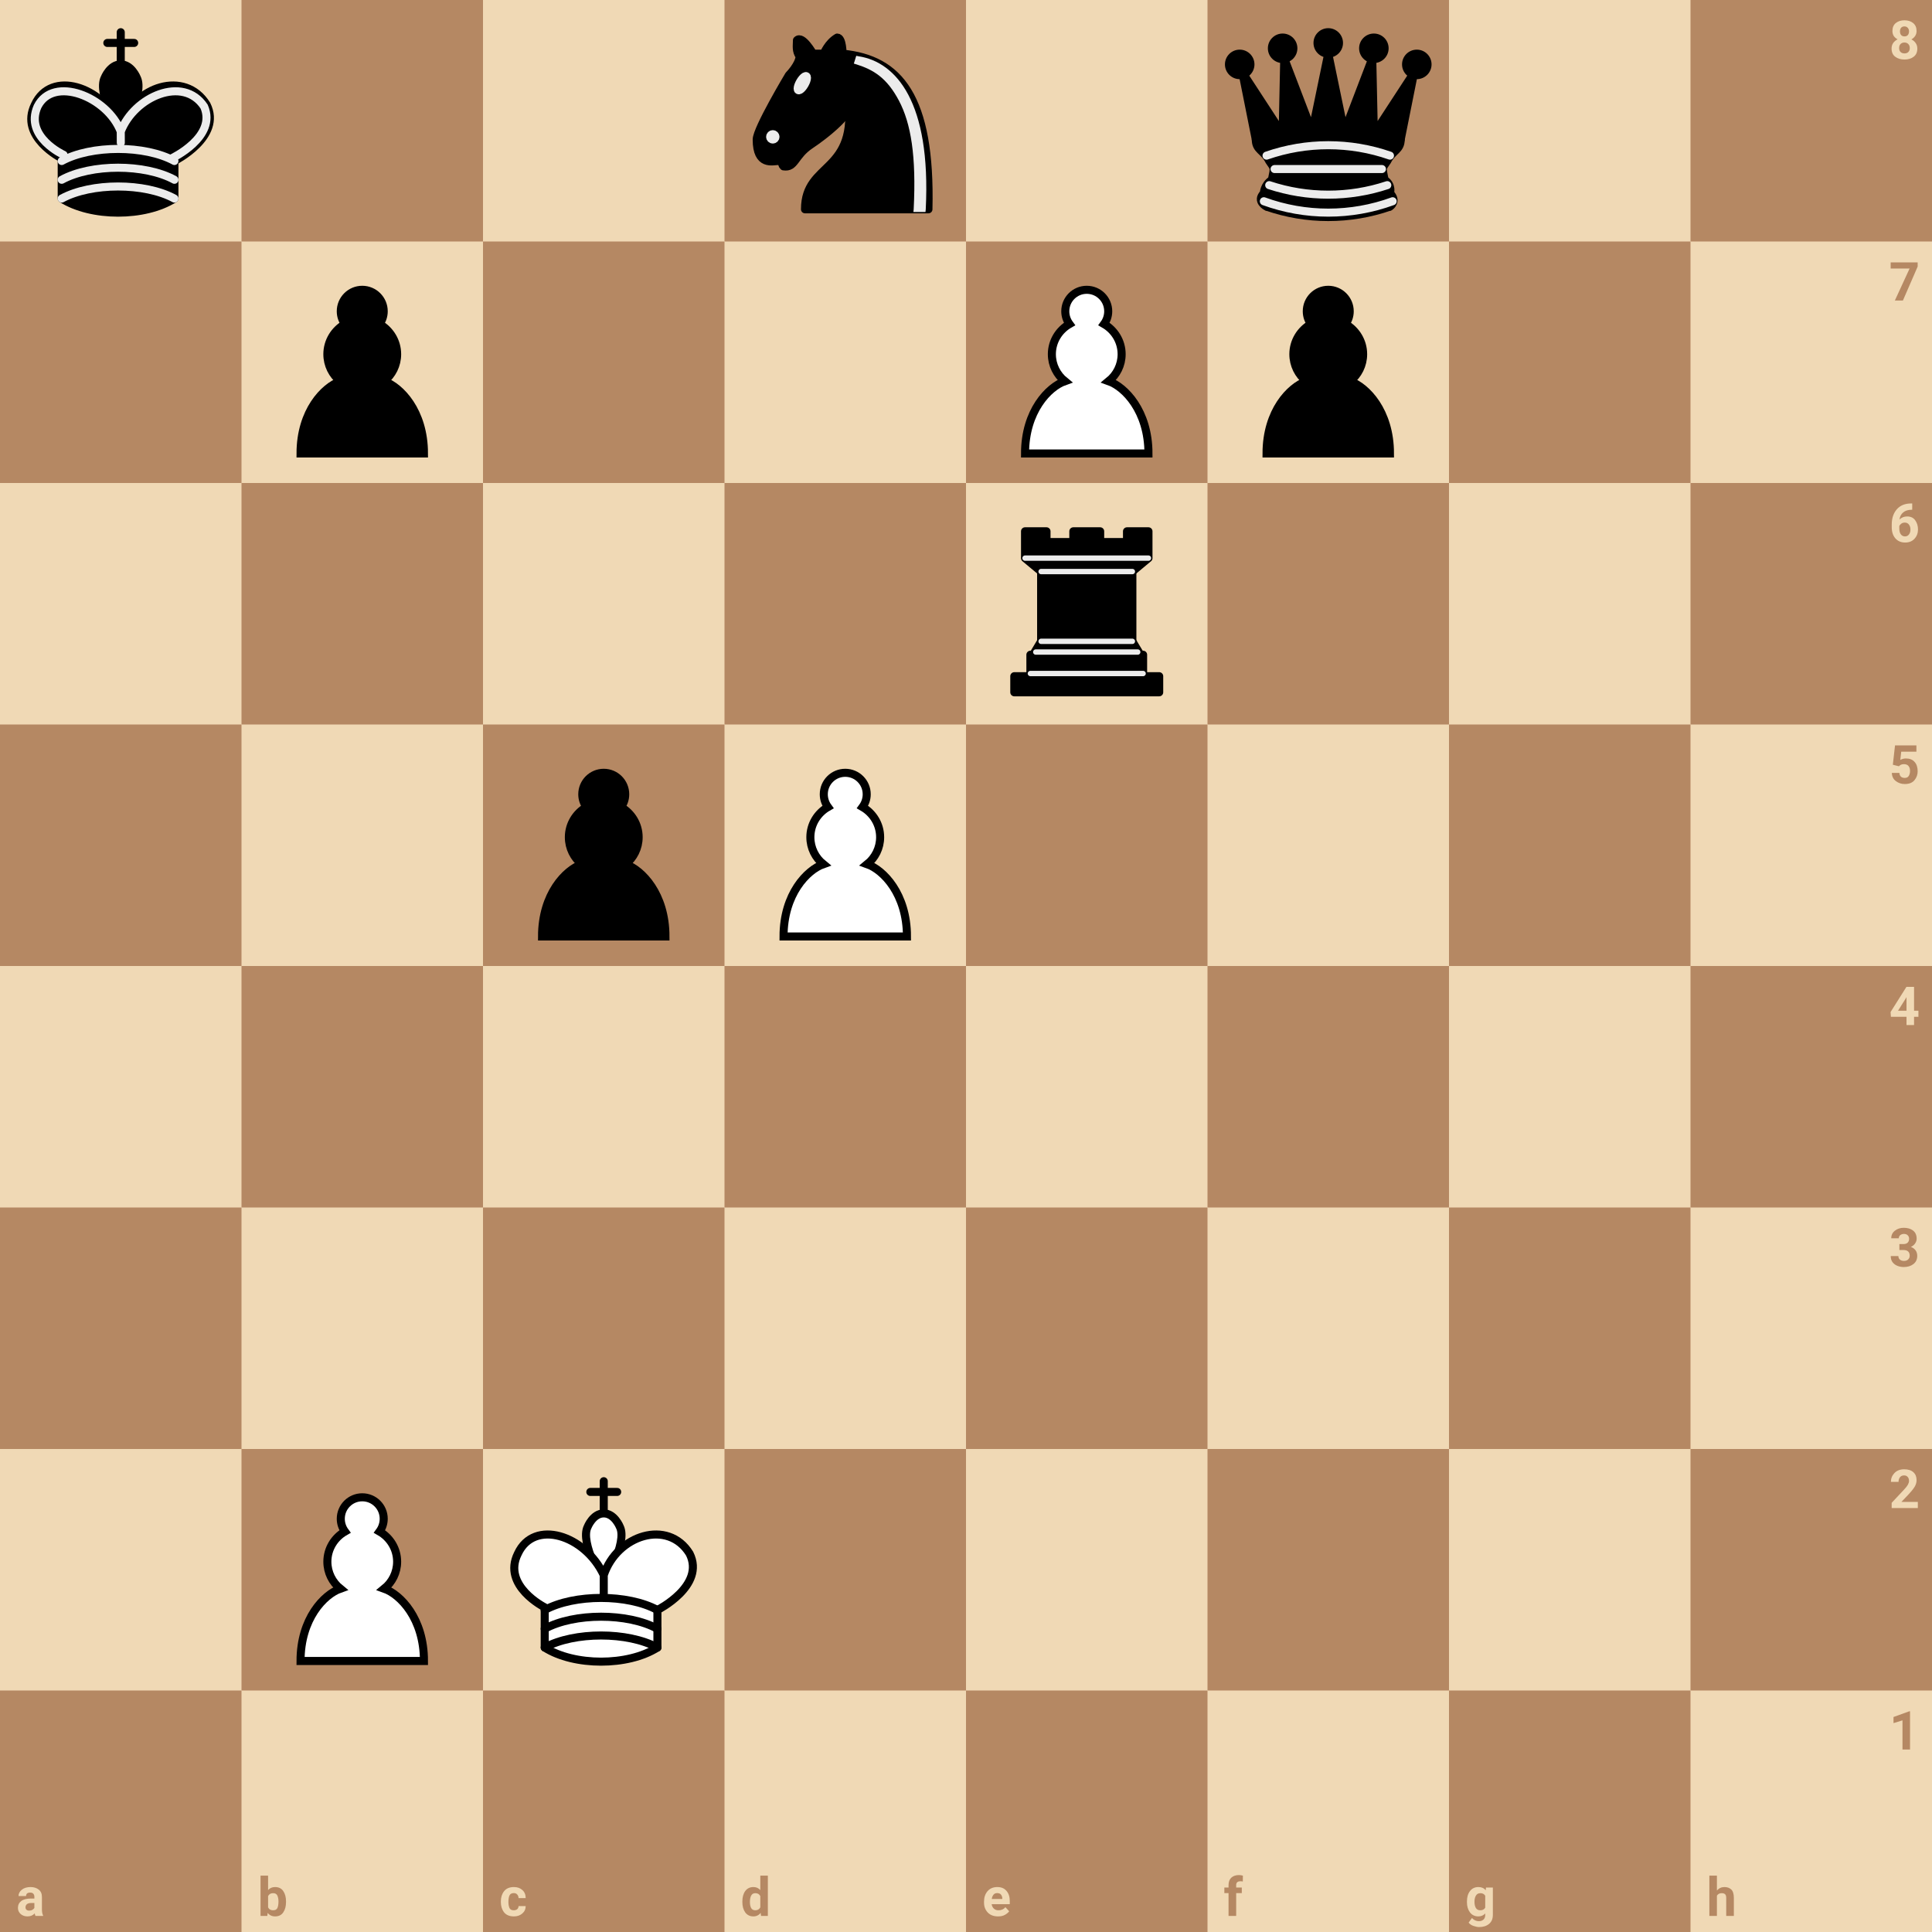
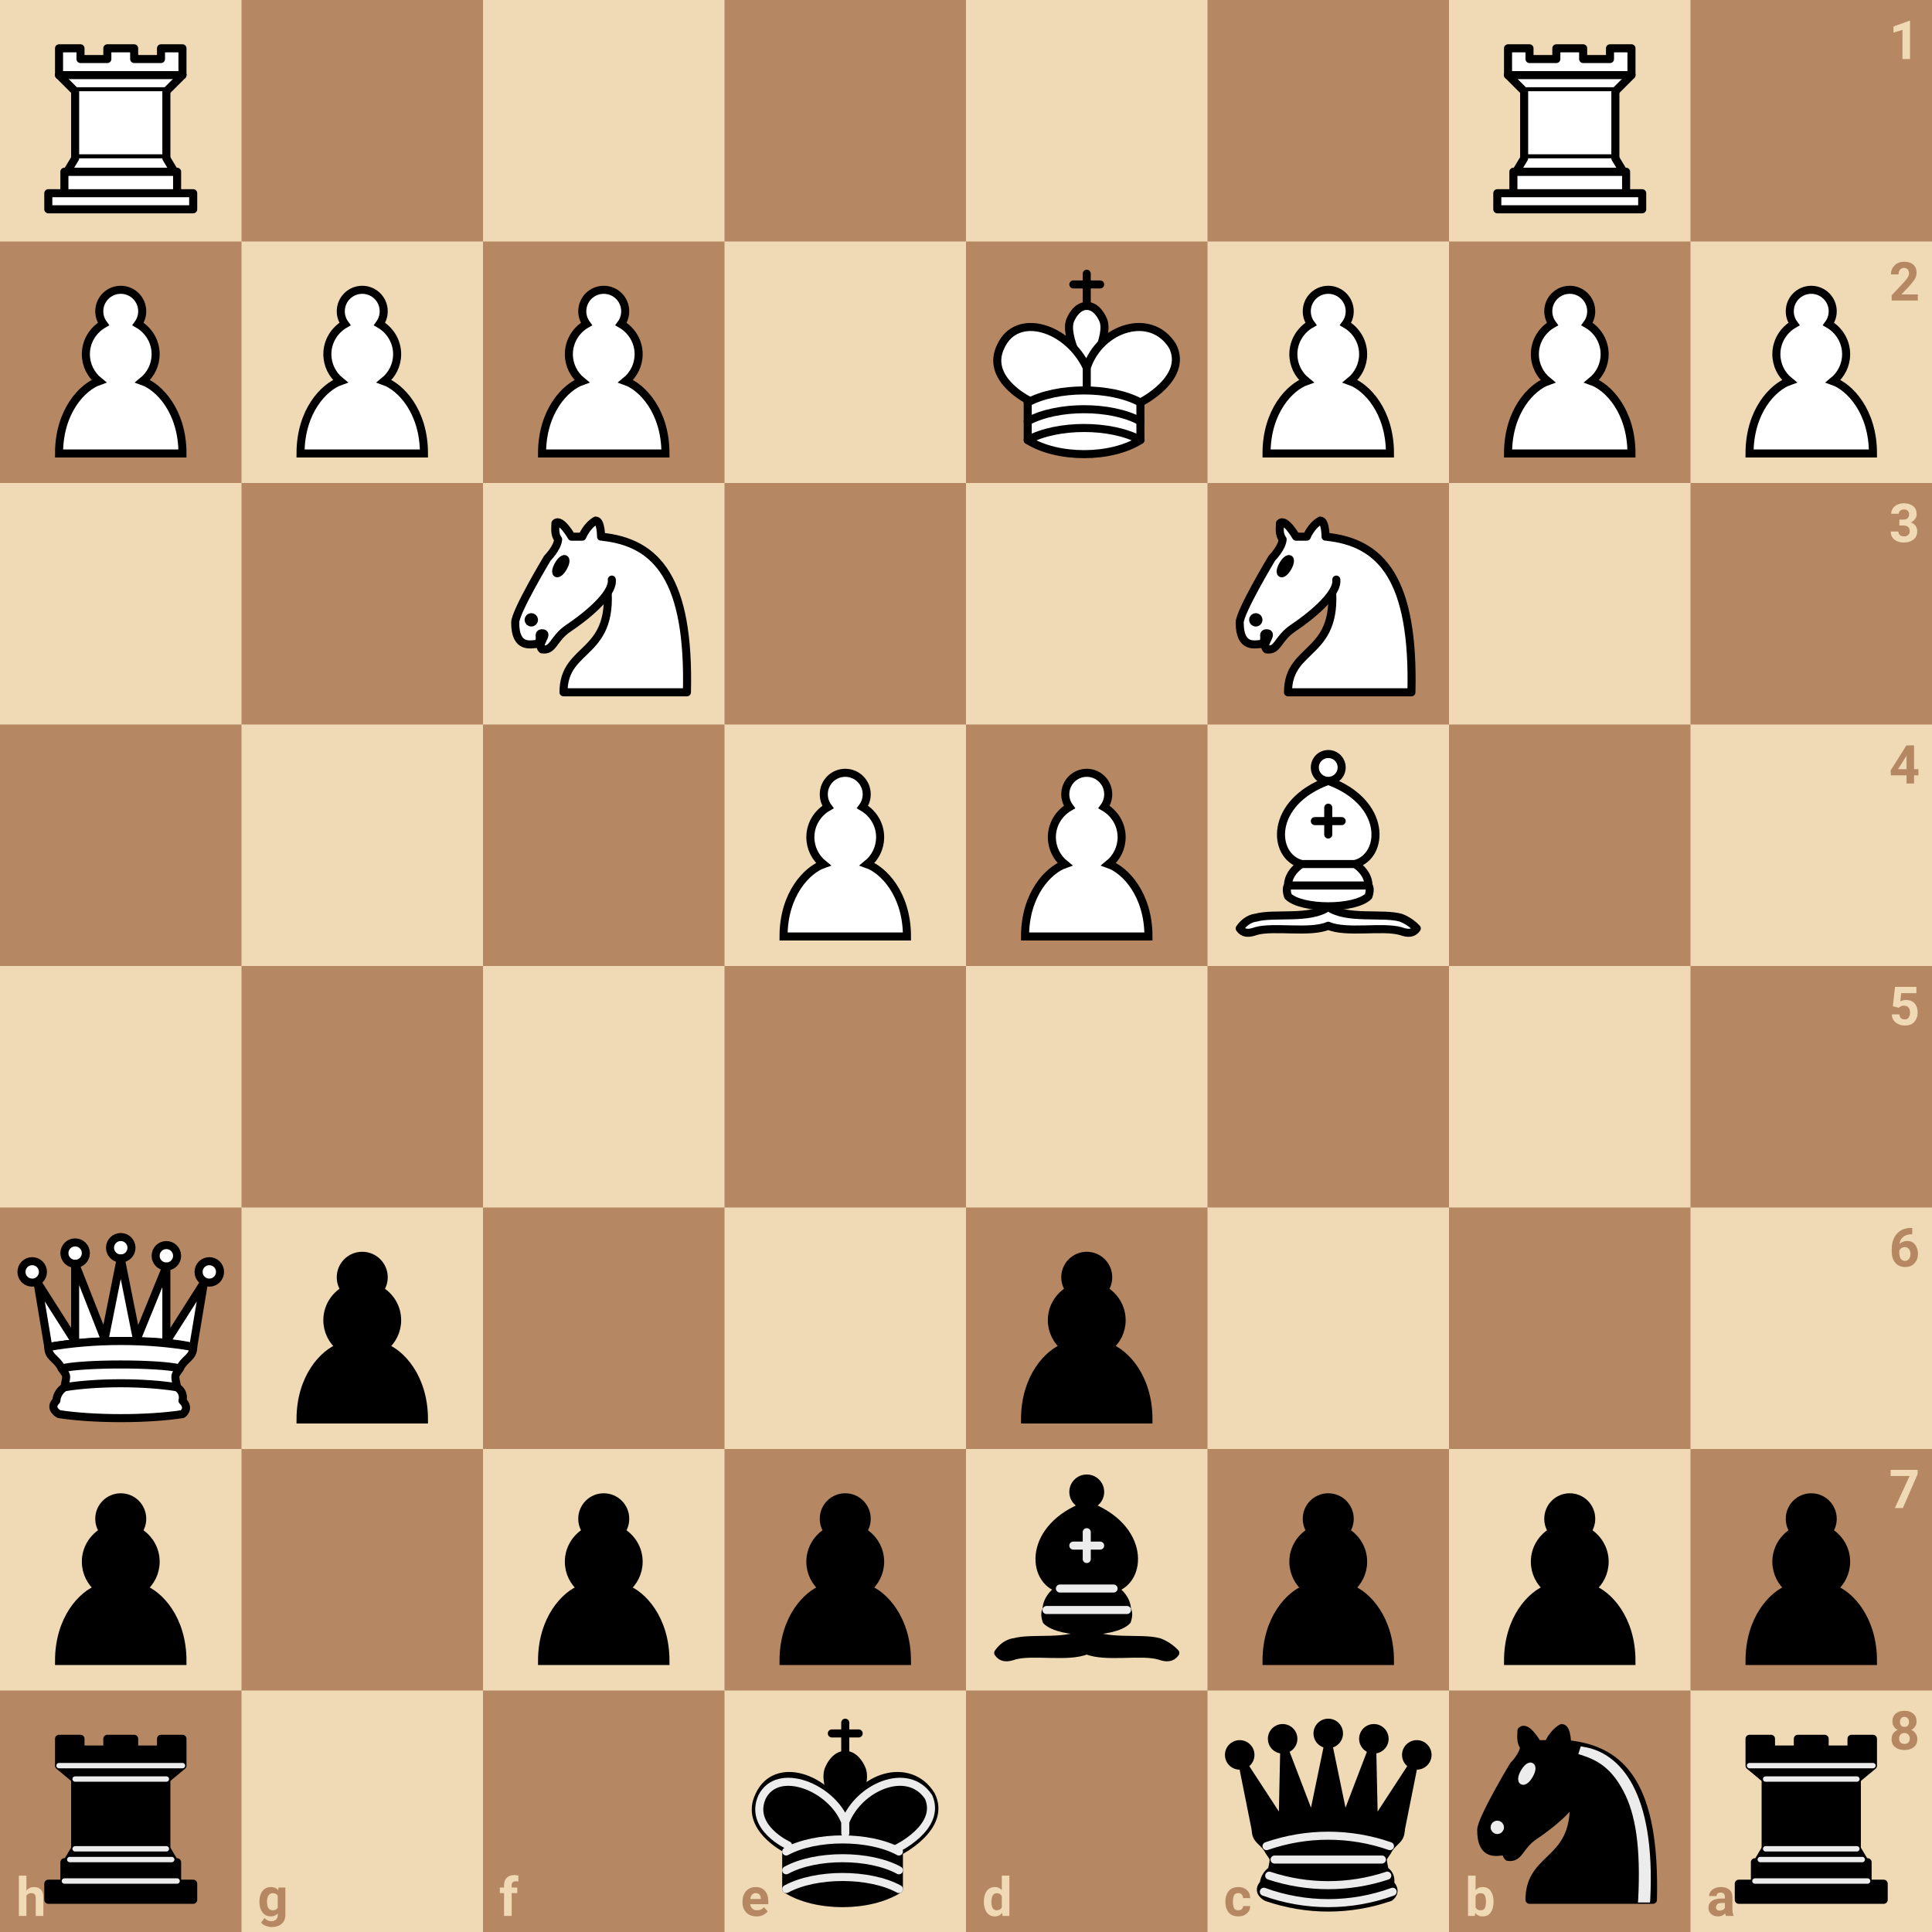
<svg xmlns="http://www.w3.org/2000/svg" viewBox="0 0 360 360" width="100%" height="100%">
  <defs>
    <g id="wP">
      <path d="M22.5 9c-2.21 0-4 1.79-4 4 0 .89.29 1.71.78 2.38C17.33 16.5 16 18.59 16 21c0 2.03.94 3.84 2.41 5.03-3 1.06-7.41 5.55-7.41 13.47h23c0-7.92-4.41-12.41-7.41-13.47 1.47-1.19 2.41-3 2.41-5.03 0-2.41-1.33-4.5-3.28-5.62.49-.67.78-1.49.78-2.38 0-2.21-1.79-4-4-4z" fill="#fff" stroke="#000" stroke-width="1.5" stroke-linecap="round" />
    </g>
    <g id="wN" fill="none" fill-rule="evenodd" stroke="#000" stroke-width="1.5" stroke-linecap="round" stroke-linejoin="round">
      <path d="M22 10c10.5 1 16.5 8 16 29H15c0-9 10-6.5 8-21" fill="#fff" />
      <path d="M24 18c.38 2.91-5.55 7.37-8 9-3 2-2.82 4.34-5 4-1.042-.94 1.41-3.04 0-3-1 0 .19 1.23-1 2-1 0-4.003 1-4-4 0-2 6-12 6-12s1.89-1.9 2-3.5c-.73-.994-.5-2-.5-3 1-1 3 2.5 3 2.5h2s.78-1.992 2.5-3c1 0 1 3 1 3" fill="#fff" />
      <path d="M9.5 25.5a.5.5 0 1 1-1 0 .5.5 0 1 1 1 0zm5.433-9.75a.5 1.5 30 1 1-.866-.5.5 1.5 30 1 1 .866.5z" fill="#000" />
    </g>
    <g id="wB" fill="none" fill-rule="evenodd" stroke="#000" stroke-width="1.5" stroke-linecap="round" stroke-linejoin="round">
      <g fill="#fff" stroke-linecap="butt">
        <path d="M9 36c3.39-.97 10.11.43 13.5-2 3.39 2.43 10.11 1.03 13.5 2 0 0 1.65.54 3 2-.68.97-1.65.99-3 .5-3.39-.97-10.11.46-13.5-1-3.39 1.46-10.11.03-13.5 1-1.354.49-2.323.47-3-.5 1.354-1.94 3-2 3-2z" />
        <path d="M15 32c2.5 2.5 12.5 2.5 15 0 .5-1.5 0-2 0-2 0-2.5-2.5-4-2.5-4 5.5-1.5 6-11.5-5-15.5-11 4-10.5 14-5 15.5 0 0-2.5 1.5-2.5 4 0 0-.5.5 0 2z" />
        <path d="M25 8a2.5 2.5 0 1 1-5 0 2.5 2.5 0 1 1 5 0z" />
      </g>
      <path d="M17.5 26h10M15 30h15m-7.5-14.5v5M20 18h5" stroke-linejoin="miter" />
    </g>
    <g id="wR" fill="#fff" fill-rule="evenodd" stroke="#000" stroke-width="1.5" stroke-linecap="round" stroke-linejoin="round">
      <path d="M9 39h27v-3H9v3zm3-3v-4h21v4H12zm-1-22V9h4v2h5V9h5v2h5V9h4v5" stroke-linecap="butt" />
      <path d="M34 14l-3 3H14l-3-3" />
      <path d="M31 17v12.5H14V17" stroke-linecap="butt" stroke-linejoin="miter" />
      <path d="M31 29.5l1.5 2.5h-20l1.5-2.5" />
      <path d="M11 14h23" fill="none" stroke-linejoin="miter" />
    </g>
    <g id="wQ" fill="#fff" fill-rule="evenodd" stroke="#000" stroke-width="1.5" stroke-linecap="round" stroke-linejoin="round">
      <path d="M8 12a2 2 0 1 1-4 0 2 2 0 1 1 4 0zm16.5-4.5a2 2 0 1 1-4 0 2 2 0 1 1 4 0zM41 12a2 2 0 1 1-4 0 2 2 0 1 1 4 0zM16 8.5a2 2 0 1 1-4 0 2 2 0 1 1 4 0zM33 9a2 2 0 1 1-4 0 2 2 0 1 1 4 0z" />
      <path d="M9 26c8.5-1.5 21-1.5 27 0l2-12-7 11V11l-5.5 13.5-3-15-3 15-5.5-14V25L7 14l2 12z" stroke-linecap="butt" />
      <path d="M9 26c0 2 1.5 2 2.5 4 1 1.5 1 1 .5 3.5-1.5 1-1.5 2.5-1.5 2.5-1.5 1.5.5 2.5.5 2.5 6.5 1 16.5 1 23 0 0 0 1.5-1 0-2.5 0 0 .5-1.5-1-2.5-.5-2.5-.5-2 .5-3.5 1-2 2.5-2 2.5-4-8.5-1.5-18.5-1.5-27 0z" stroke-linecap="butt" />
      <path d="M11.5 30c3.5-1 18.5-1 22 0M12 33.5c6-1 15-1 21 0" fill="none" />
    </g>
    <g id="wK" fill="none" fill-rule="evenodd" stroke="#000" stroke-width="1.5" stroke-linecap="round" stroke-linejoin="round">
      <path d="M22.5 11.63V6M20 8h5" stroke-linejoin="miter" />
      <path d="M22.5 25s4.5-7.5 3-10.5c0 0-1-2.5-3-2.5s-3 2.5-3 2.5c-1.5 3 3 10.5 3 10.5" fill="#fff" stroke-linecap="butt" stroke-linejoin="miter" />
      <path d="M11.5 37c5.5 3.5 15.5 3.5 21 0v-7s9-4.5 6-10.5c-4-6.5-13.5-3.5-16 4V27v-3.5c-3.5-7.5-13-10.5-16-4-3 6 5 10 5 10V37z" fill="#fff" />
      <path d="M11.5 30c5.5-3 15.5-3 21 0m-21 3.5c5.5-3 15.5-3 21 0m-21 3.5c5.5-3 15.5-3 21 0" />
    </g>
    <g id="bP">
      <path d="M22.5 9c-2.21 0-4 1.79-4 4 0 .89.29 1.71.78 2.38C17.33 16.5 16 18.59 16 21c0 2.03.94 3.84 2.41 5.03-3 1.06-7.41 5.55-7.41 13.47h23c0-7.92-4.41-12.41-7.41-13.47 1.47-1.19 2.41-3 2.41-5.03 0-2.41-1.33-4.5-3.28-5.62.49-.67.78-1.49.78-2.38 0-2.21-1.79-4-4-4z" fill="#000" stroke="#000" stroke-width="1.5" stroke-linecap="round" />
    </g>
    <g id="bN" fill="none" fill-rule="evenodd" stroke="#000" stroke-width="1.5" stroke-linecap="round" stroke-linejoin="round">
      <path d="M22 10c10.5 1 16.5 8 16 29H15c0-9 10-6.5 8-21" fill="#000" />
      <path d="M24 18c.38 2.91-5.55 7.37-8 9-3 2-2.82 4.34-5 4-1.042-.94 1.41-3.04 0-3-1 0 .19 1.23-1 2-1 0-4.003 1-4-4 0-2 6-12 6-12s1.89-1.9 2-3.5c-.73-.994-.5-2-.5-3 1-1 3 2.5 3 2.5h2s.78-1.992 2.5-3c1 0 1 3 1 3" fill="#000" />
      <path d="M9.5 25.5a.5.5 0 1 1-1 0 .5.5 0 1 1 1 0zm5.433-9.75a.5 1.5 30 1 1-.866-.5.5 1.5 30 1 1 .866.5z" fill="#ececec" stroke="#ececec" />
      <path d="M24.55 10.4l-.45 1.45.5.15c3.15 1 5.65 2.49 7.9 6.75S35.75 29.06 35.25 39l-.05.5h2.25l.05-.5c.5-10.06-.88-16.85-3.25-21.34-2.37-4.49-5.79-6.64-9.19-7.16l-.51-.1z" fill="#ececec" stroke="none" />
    </g>
    <g id="bB" fill="none" fill-rule="evenodd" stroke="#000" stroke-width="1.5" stroke-linecap="round" stroke-linejoin="round">
      <g fill="#000" stroke-linecap="butt">
        <path d="M9 36c3.39-.97 10.11.43 13.5-2 3.39 2.43 10.11 1.03 13.5 2 0 0 1.65.54 3 2-.68.97-1.65.99-3 .5-3.39-.97-10.11.46-13.5-1-3.39 1.46-10.11.03-13.5 1-1.354.49-2.323.47-3-.5 1.354-1.94 3-2 3-2z" />
        <path d="M15 32c2.5 2.5 12.5 2.5 15 0 .5-1.5 0-2 0-2 0-2.5-2.5-4-2.5-4 5.5-1.5 6-11.5-5-15.5-11 4-10.5 14-5 15.5 0 0-2.5 1.5-2.5 4 0 0-.5.5 0 2z" />
        <path d="M25 8a2.5 2.5 0 1 1-5 0 2.5 2.5 0 1 1 5 0z" />
      </g>
      <path d="M17.5 26h10M15 30h15m-7.5-14.5v5M20 18h5" stroke="#ececec" stroke-linejoin="miter" />
    </g>
    <g id="bR" fill-rule="evenodd" stroke="#000" stroke-width="1.5" stroke-linecap="round" stroke-linejoin="round">
      <path d="M9 39h27v-3H9v3zm3.5-7l1.5-2.5h17l1.5 2.5h-20zm-.5 4v-4h21v4H12z" stroke-linecap="butt" fill="#000" />
      <path d="M14 29.5v-13h17v13H14z" stroke-linecap="butt" stroke-linejoin="miter" fill="#000" />
      <path d="M14 16.5L11 14h23l-3 2.5H14zM11 14V9h4v2h5V9h5v2h5V9h4v5H11z" stroke-linecap="butt" fill="#000" />
      <path d="M12 35.5h21m-20-4h19m-18-2h17m-17-13h17M11 14h23" fill="none" stroke="#ececec" stroke-width="1" stroke-linejoin="miter" />
    </g>
    <g id="bQ" fill-rule="evenodd" stroke="#000" stroke-width="1.5" stroke-linecap="round" stroke-linejoin="round">
      <g stroke="none" fill="#000">
        <circle cx="6" cy="12" r="2.75" />
        <circle cx="14" cy="9" r="2.75" />
        <circle cx="22.5" cy="8" r="2.75" />
        <circle cx="31" cy="9" r="2.75" />
        <circle cx="39" cy="12" r="2.75" />
      </g>
      <path d="M9 26c8.5-1.5 21-1.5 27 0l2.5-12.5L31 25l-.3-14.1-5.2 13.6-3-14.5-3 14.5-5.2-13.6L14 25 6.5 13.5 9 26z" stroke-linecap="butt" fill="#000" />
      <path d="M9 26c0 2 1.5 2 2.5 4 1 1.5 1 1 .5 3.5-1.5 1-1.5 2.5-1.5 2.5-1.5 1.5.5 2.5.5 2.5 6.5 1 16.5 1 23 0 0 0 1.5-1 0-2.5 0 0 .5-1.5-1-2.5-.5-2.5-.5-2 .5-3.5 1-2 2.5-2 2.5-4-8.5-1.5-18.5-1.5-27 0z" stroke-linecap="butt" fill="#000" />
      <path d="M11 38.5a35 35 1 0 0 23 0" fill="none" stroke-linecap="butt" />
      <path d="M11 29a35 35 1 0 1 23 0m-21.5 2.5h20m-21 3a35 35 1 0 0 22 0m-23 3a35 35 1 0 0 24 0" fill="none" stroke="#ececec" />
    </g>
    <g id="bK" fill="none" fill-rule="evenodd" stroke="#000" stroke-width="1.5" stroke-linecap="round" stroke-linejoin="round">
      <path d="M22.5 11.63V6" stroke-linejoin="miter" />
      <path d="M22.5 25s4.5-7.5 3-10.5c0 0-1-2.5-3-2.5s-3 2.5-3 2.5c-1.5 3 3 10.5 3 10.5" fill="#000" stroke-linecap="butt" stroke-linejoin="miter" />
      <path d="M11.5 37c5.5 3.5 15.5 3.5 21 0v-7s9-4.5 6-10.5c-4-6.5-13.5-3.5-16 4V27v-3.5c-3.5-7.5-13-10.5-16-4-3 6 5 10 5 10V37z" fill="#000" />
      <path d="M20 8h5" stroke-linejoin="miter" />
      <path d="M32 29.5s8.5-4 6.03-9.65C34.15 14 25 18 22.5 24.5l.01 2.1-.01-2.1C20 18 9.906 14 6.997 19.85c-2.497 5.65 4.853 9 4.853 9" stroke="#ececec" />
      <path d="M11.5 30c5.5-3 15.5-3 21 0m-21 3.5c5.5-3 15.5-3 21 0m-21 3.5c5.5-3 15.5-3 21 0" stroke="#ececec" />
    </g>
  </defs>
  <rect width="360" height="360" fill="#f0d9b5" />
  <g fill="#b58863">
    <rect x="45" y="0" width="45" height="45" />
    <rect x="135" y="0" width="45" height="45" />
    <rect x="225" y="0" width="45" height="45" />
    <rect x="315" y="0" width="45" height="45" />
    <rect x="0" y="45" width="45" height="45" />
    <rect x="90" y="45" width="45" height="45" />
    <rect x="180" y="45" width="45" height="45" />
    <rect x="270" y="45" width="45" height="45" />
    <rect x="45" y="90" width="45" height="45" />
    <rect x="135" y="90" width="45" height="45" />
    <rect x="225" y="90" width="45" height="45" />
    <rect x="315" y="90" width="45" height="45" />
    <rect x="0" y="135" width="45" height="45" />
    <rect x="90" y="135" width="45" height="45" />
    <rect x="180" y="135" width="45" height="45" />
    <rect x="270" y="135" width="45" height="45" />
    <rect x="45" y="180" width="45" height="45" />
    <rect x="135" y="180" width="45" height="45" />
    <rect x="225" y="180" width="45" height="45" />
    <rect x="315" y="180" width="45" height="45" />
    <rect x="0" y="225" width="45" height="45" />
    <rect x="90" y="225" width="45" height="45" />
    <rect x="180" y="225" width="45" height="45" />
    <rect x="270" y="225" width="45" height="45" />
    <rect x="45" y="270" width="45" height="45" />
    <rect x="135" y="270" width="45" height="45" />
    <rect x="225" y="270" width="45" height="45" />
    <rect x="315" y="270" width="45" height="45" />
    <rect x="0" y="315" width="45" height="45" />
    <rect x="90" y="315" width="45" height="45" />
    <rect x="180" y="315" width="45" height="45" />
    <rect x="270" y="315" width="45" height="45" />
  </g>
  <g font-family="-apple-system,BlinkMacSystemFont,'Segoe UI',Roboto,sans-serif" font-size="10" font-weight="bold">
-     <text x="3" y="357" fill="#f0d9b5">a</text>
-     <text x="48" y="357" fill="#b58863">b</text>
-     <text x="93" y="357" fill="#f0d9b5">c</text>
-     <text x="138" y="357" fill="#b58863">d</text>
-     <text x="183" y="357" fill="#f0d9b5">e</text>
-     <text x="228" y="357" fill="#b58863">f</text>
-     <text x="273" y="357" fill="#f0d9b5">g</text>
-     <text x="318" y="357" fill="#b58863">h</text>
-     <text x="352" y="11" fill="#f0d9b5">8</text>
-     <text x="352" y="56" fill="#b58863">7</text>
-     <text x="352" y="101" fill="#f0d9b5">6</text>
-     <text x="352" y="146" fill="#b58863">5</text>
-     <text x="352" y="191" fill="#f0d9b5">4</text>
-     <text x="352" y="236" fill="#b58863">3</text>
-     <text x="352" y="281" fill="#f0d9b5">2</text>
-     <text x="352" y="326" fill="#b58863">1</text>
+     <text x="3" y="357" fill="#f0d9b5">h</text>
+     <text x="48" y="357" fill="#b58863">g</text>
+     <text x="93" y="357" fill="#f0d9b5">f</text>
+     <text x="138" y="357" fill="#b58863">e</text>
+     <text x="183" y="357" fill="#f0d9b5">d</text>
+     <text x="228" y="357" fill="#b58863">c</text>
+     <text x="273" y="357" fill="#f0d9b5">b</text>
+     <text x="318" y="357" fill="#b58863">a</text>
+     <text x="352" y="11" fill="#f0d9b5">1</text>
+     <text x="352" y="56" fill="#b58863">2</text>
+     <text x="352" y="101" fill="#f0d9b5">3</text>
+     <text x="352" y="146" fill="#b58863">4</text>
+     <text x="352" y="191" fill="#f0d9b5">5</text>
+     <text x="352" y="236" fill="#b58863">6</text>
+     <text x="352" y="281" fill="#f0d9b5">7</text>
+     <text x="352" y="326" fill="#b58863">8</text>
  </g>
  <g>
-     <use href="#bK" x="0" y="0" />
-     <use href="#bN" x="135" y="0" />
-     <use href="#bQ" x="225" y="0" />
-     <use href="#bP" x="45" y="45" />
-     <use href="#wP" x="180" y="45" />
-     <use href="#bP" x="225" y="45" />
-     <use href="#bR" x="180" y="90" />
-     <use href="#bP" x="90" y="135" />
+     <use href="#bR" x="315" y="315" />
+     <use href="#bN" x="270" y="315" />
+     <use href="#bQ" x="225" y="315" />
+     <use href="#bK" x="135" y="315" />
+     <use href="#bR" x="0" y="315" />
+     <use href="#bP" x="315" y="270" />
+     <use href="#bP" x="270" y="270" />
+     <use href="#bP" x="225" y="270" />
+     <use href="#bB" x="180" y="270" />
+     <use href="#bP" x="135" y="270" />
+     <use href="#bP" x="90" y="270" />
+     <use href="#bP" x="0" y="270" />
+     <use href="#bP" x="180" y="225" />
+     <use href="#bP" x="45" y="225" />
+     <use href="#wQ" x="0" y="225" />
+     <use href="#wB" x="225" y="135" />
+     <use href="#wP" x="180" y="135" />
    <use href="#wP" x="135" y="135" />
-     <use href="#wP" x="45" y="270" />
-     <use href="#wK" x="90" y="270" />
+     <use href="#wN" x="225" y="90" />
+     <use href="#wN" x="90" y="90" />
+     <use href="#wP" x="315" y="45" />
+     <use href="#wP" x="270" y="45" />
+     <use href="#wP" x="225" y="45" />
+     <use href="#wK" x="180" y="45" />
+     <use href="#wP" x="90" y="45" />
+     <use href="#wP" x="45" y="45" />
+     <use href="#wP" x="0" y="45" />
+     <use href="#wR" x="270" y="0" />
+     <use href="#wR" x="0" y="0" />
  </g>
</svg>
